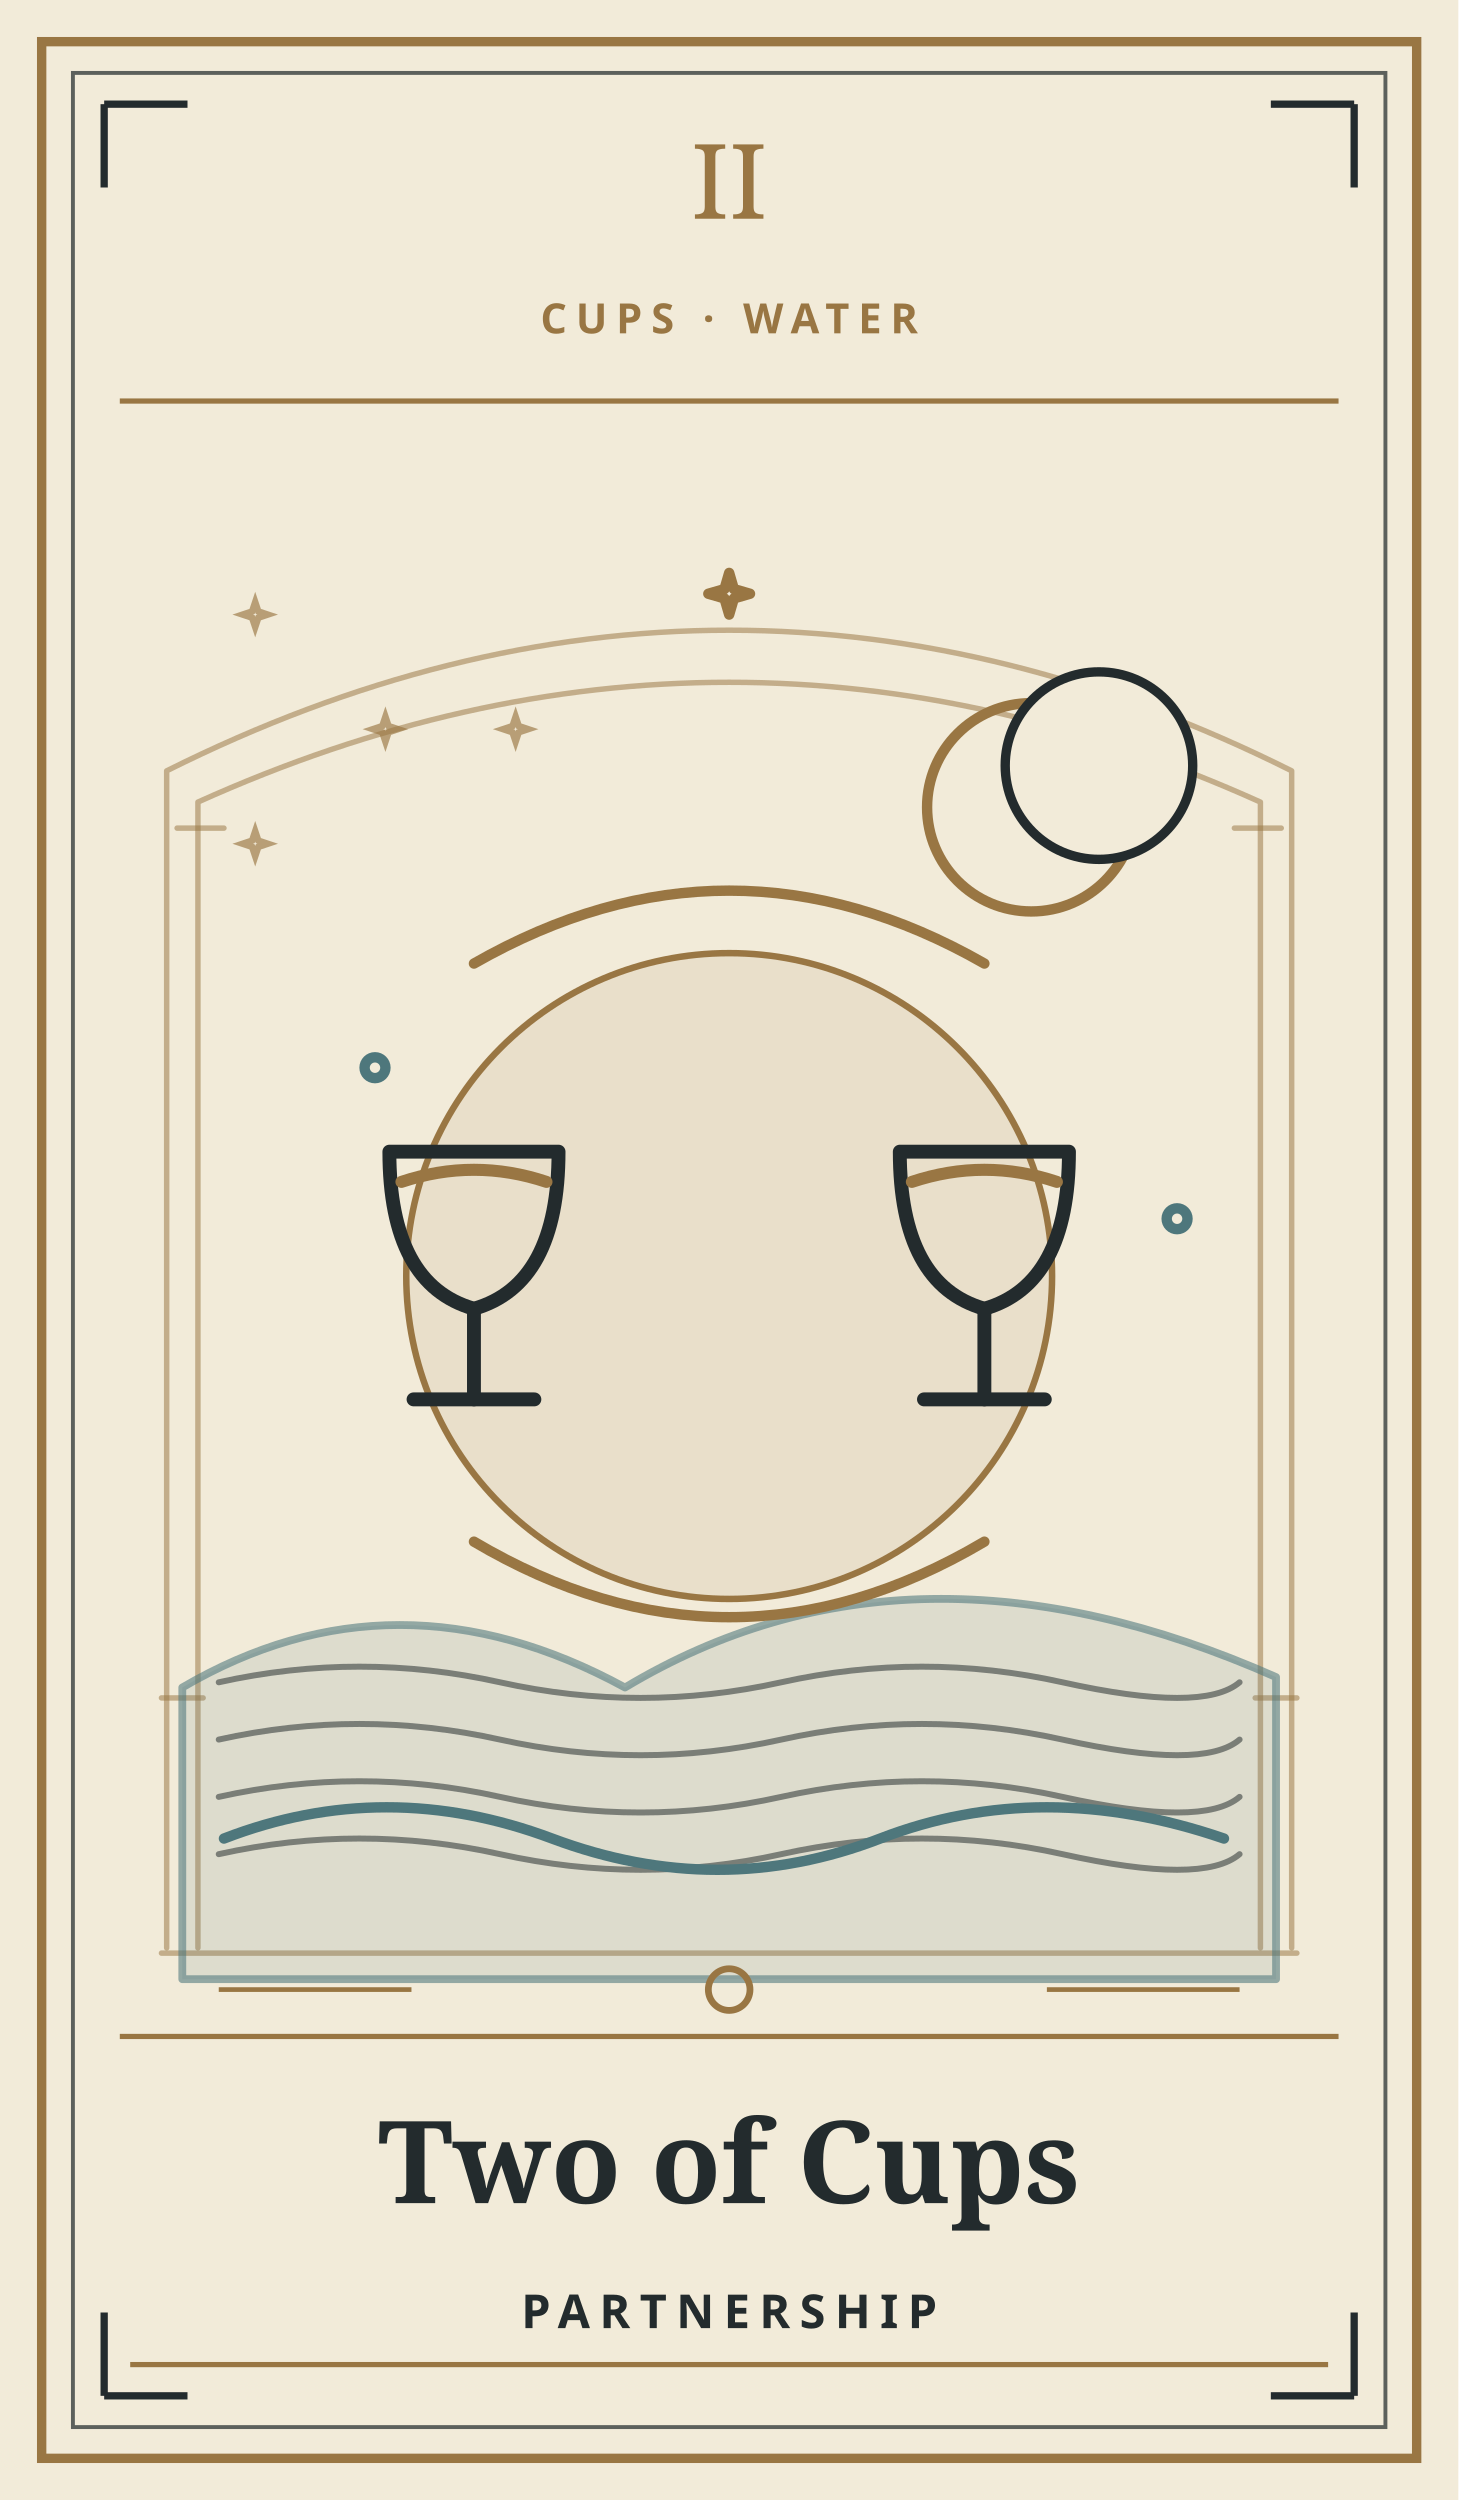
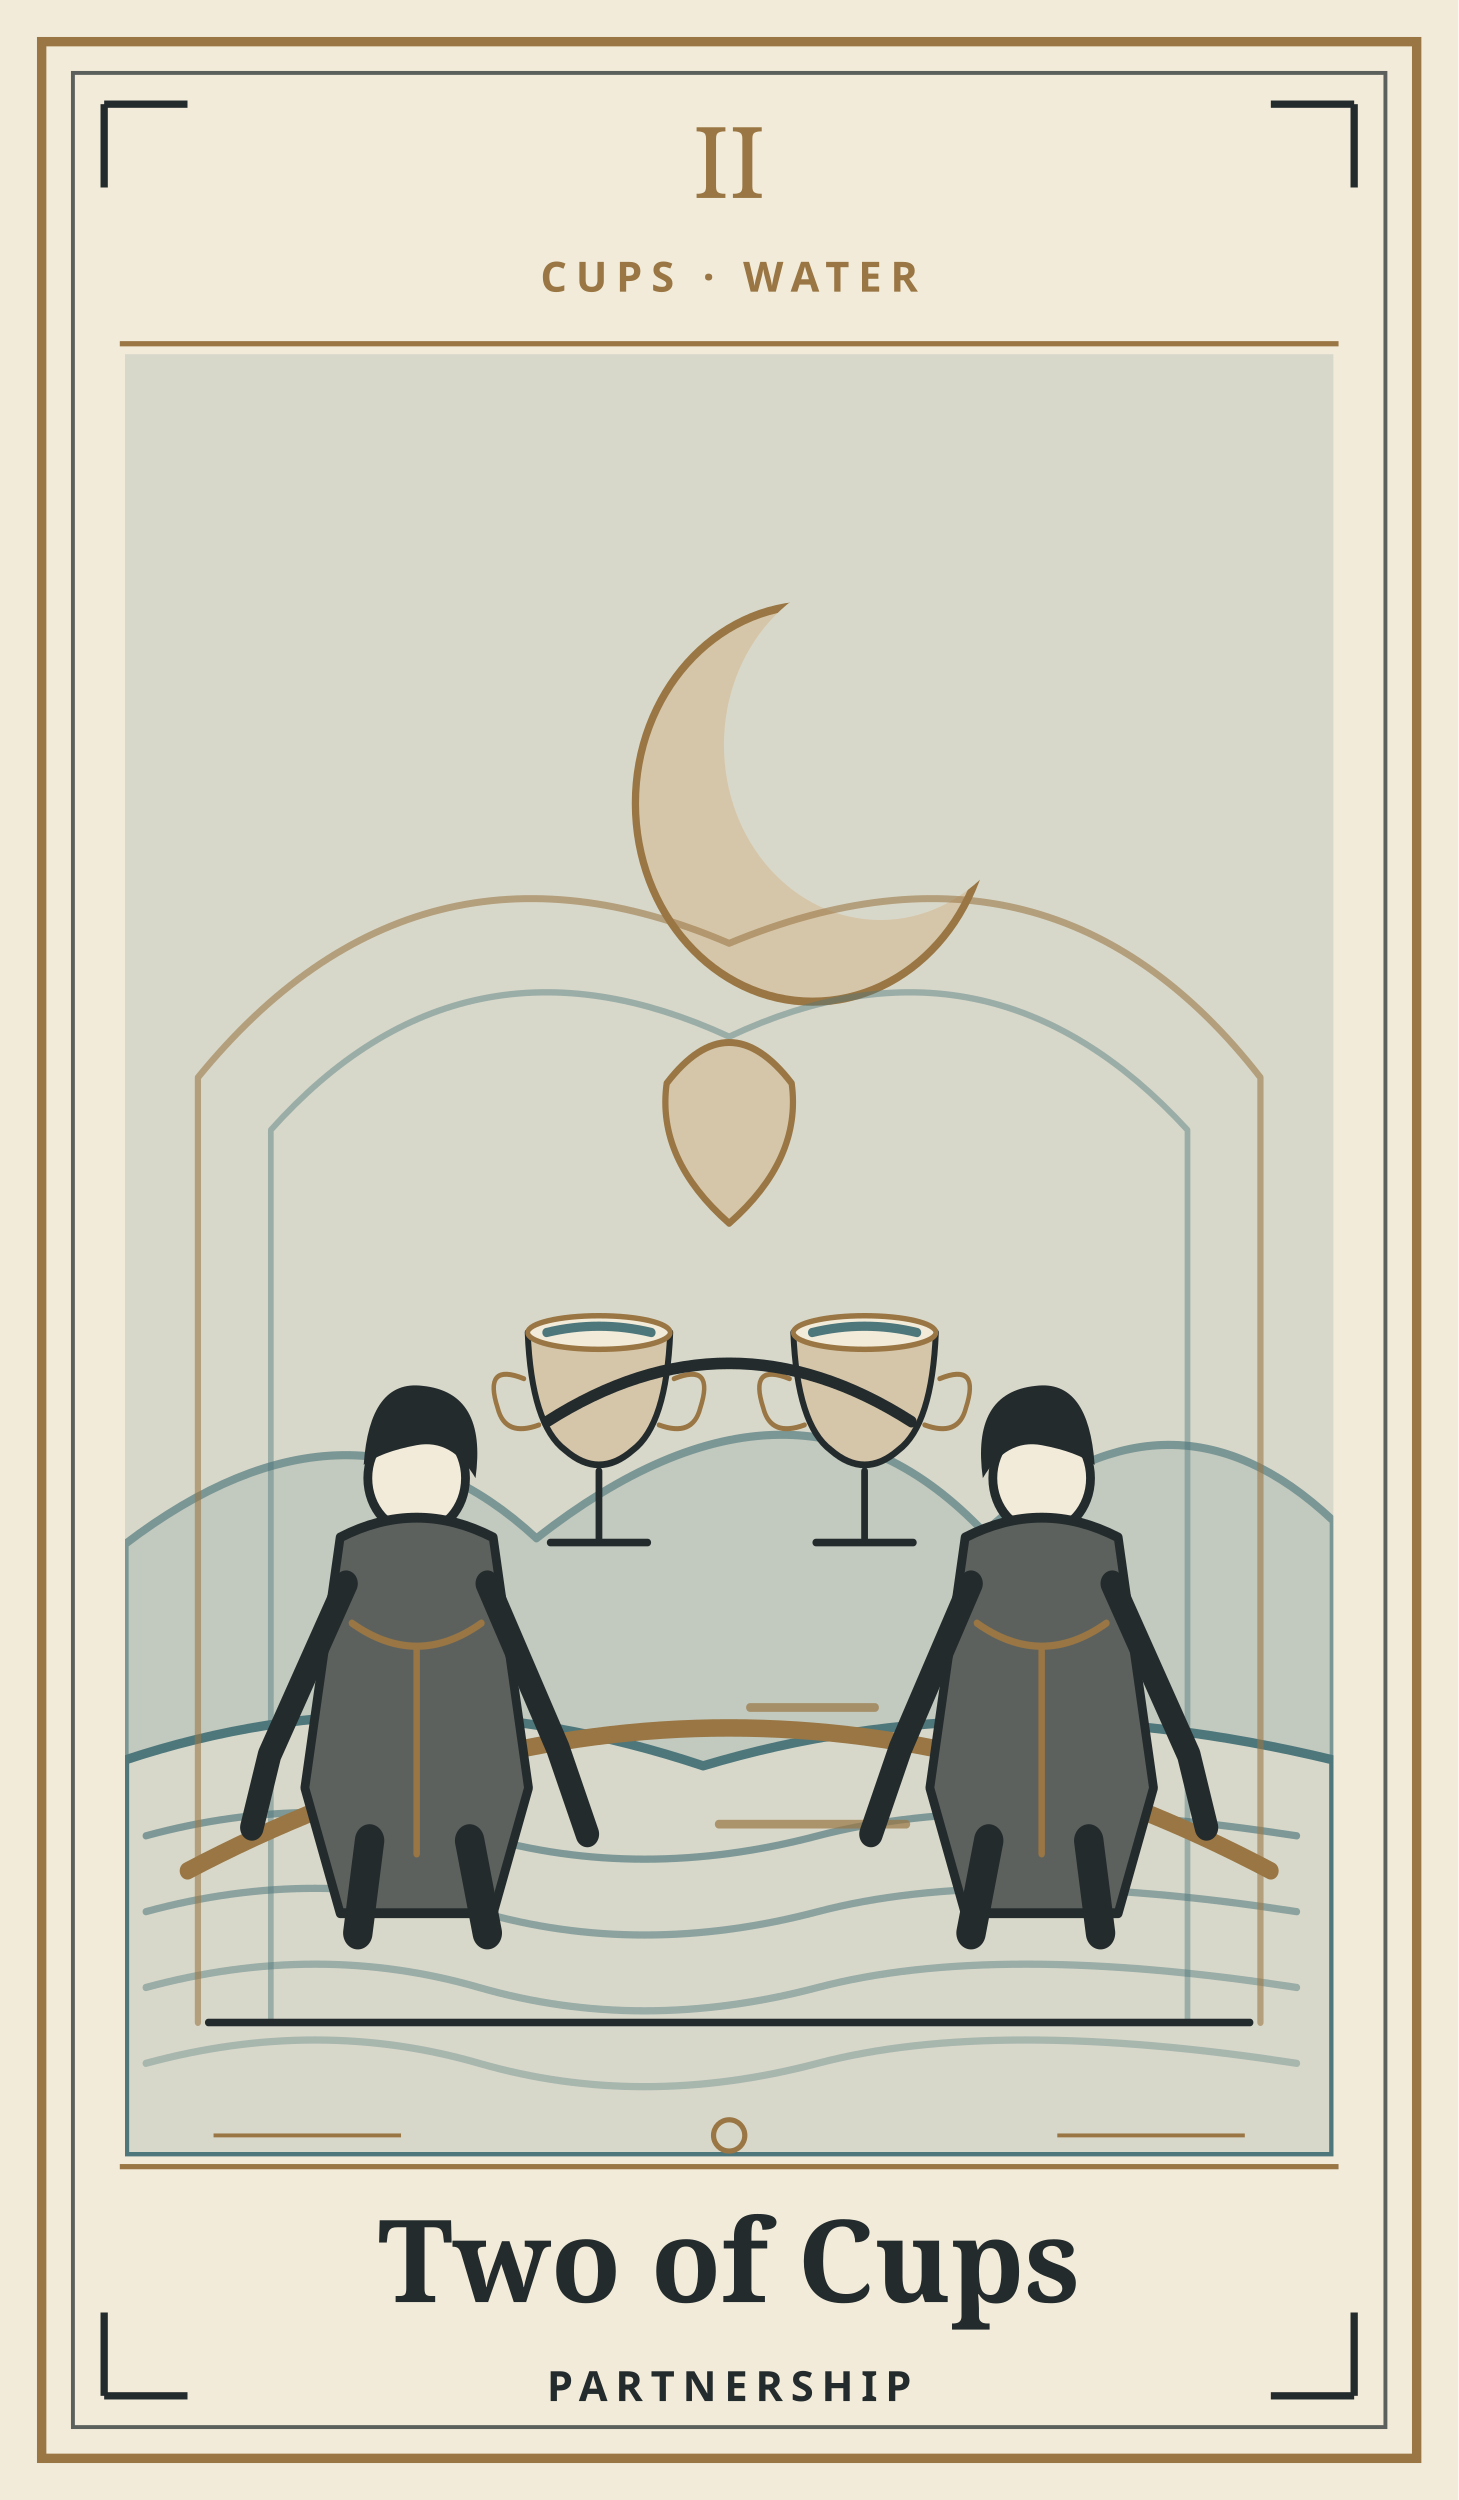
<svg xmlns="http://www.w3.org/2000/svg" width="280" height="480" viewBox="0 0 280 480" role="img" aria-labelledby="title description">
-   <style>
- .ink{fill:none;stroke:#232b2d;stroke-width:2.3;stroke-linecap:round;stroke-linejoin:round}
- .fine{fill:none;stroke:#232b2d;stroke-opacity:.53;stroke-width:1.15;stroke-linecap:round;stroke-linejoin:round}
- .gold{fill:none;stroke:#997643;stroke-width:2;stroke-linecap:round;stroke-linejoin:round}
- .faint{fill:none;stroke:#997643;stroke-opacity:.66;stroke-width:1.25}
- .inkfill{fill:#232b2d;stroke:#232b2d;stroke-width:1}
- .distant{fill:#4e777c;fill-opacity:.13;stroke:#4e777c;stroke-opacity:.58;stroke-width:1.5;stroke-linejoin:round}
- .terrain{fill:none;stroke:#4e777c;stroke-opacity:.76;stroke-width:1.9;stroke-linecap:round;stroke-linejoin:round}
- .halo{fill:#997643;fill-opacity:.10;stroke:#997643;stroke-width:1.25}
- .cloud{fill:none;stroke:#232b2d;stroke-opacity:.32;stroke-width:1.3;stroke-linecap:round}
- .wind{fill:none;stroke:#4e777c;stroke-opacity:.60;stroke-width:1.1;stroke-linecap:round}
- .hands{fill:none;stroke:#232b2d;stroke-width:2.4;stroke-linecap:round;stroke-linejoin:round}
- .arch{fill:none;stroke:#997643;stroke-width:1.8;stroke-linecap:round;stroke-linejoin:round}
- .tension{fill:none;stroke:#4e777c;stroke-opacity:.55;stroke-width:1.5;stroke-linecap:round}
- .bridge{fill:none;stroke:#997643;stroke-width:2.3;stroke-linecap:round}
- .ridge{fill:none;stroke:#232b2d;stroke-opacity:.46;stroke-width:1.6;stroke-linejoin:round}
- .motion{fill:none;stroke:#4e777c;stroke-opacity:.54;stroke-width:2;stroke-linecap:round}
- .beast{fill:#4e777c;fill-opacity:.23;stroke:#232b2d;stroke-width:1.8;stroke-linejoin:round}
- .regalia{fill:#997643;fill-opacity:.25;stroke:#997643;stroke-width:1.6;stroke-linejoin:round}
- .petal{fill:#f2ebd9;stroke:#4e777c;stroke-width:1.5}
- .wash{fill:#4e777c;fill-opacity:.11;stroke:#232b2d;stroke-width:1.8;stroke-linejoin:round}
- .column{fill:#f2ebd9;stroke:#232b2d;stroke-width:2.1}
- .sun{fill:#997643;fill-opacity:.2;stroke:#997643;stroke-width:2}
- .paperfill{fill:#f2ebd9;stroke:#232b2d;stroke-width:1.8}
- .lantern{fill:#997643;fill-opacity:.35;stroke:#232b2d;stroke-width:2}
- .vine{fill:none;stroke:#4e777c;stroke-width:2;stroke-linecap:round;stroke-linejoin:round}
- .water{fill:none;stroke:#4e777c;stroke-width:2;stroke-linecap:round}
- .chain{fill:none;stroke:#997643;stroke-width:3;stroke-dasharray:4 4}
- .lightning{fill:none;stroke:#4e777c;stroke-width:7;stroke-linecap:square;stroke-linejoin:miter}
- .ghost{fill:none;stroke:#997643;stroke-opacity:.52;stroke-width:1.05;stroke-linecap:round;stroke-linejoin:round}
- .landscape{fill:none;stroke:#4e777c;stroke-opacity:.58;stroke-width:1.5;stroke-linecap:round}
- .hatch{fill:none;stroke:#232b2d;stroke-opacity:.42;stroke-width:1;stroke-linecap:round}
- </style>
  <rect width="280" height="480" fill="#f2ebd9" />
  <rect x="8" y="8" width="264" height="464" fill="none" stroke="#997643" stroke-width="1.8" />
  <rect x="14" y="14" width="252" height="452" fill="none" stroke="#232b2d" stroke-width=".75" opacity=".72" />
-   <path d="M23 77H257M23 391H257M25 454H255" stroke="#997643" stroke-width="1" />
+   <path d="M23 66H257M23 416H257" stroke="#997643" stroke-width="1" />
  <path d="M20 20L36 20M20 20L20 36M260 20L244 20M260 20L260 36M20 460L36 460M20 460L20 444M260 460L244 460M260 460L260 444" stroke="#232b2d" stroke-width="1.4" />
-   <text class="number" x="140" y="42" font-family="Noto Serif" font-size="20" font-weight="400" fill="#997643" text-anchor="middle">II</text>
-   <text class="small" x="140" y="64" font-family="Noto Sans" font-size="8" font-weight="600" letter-spacing="1.7" fill="#997643" text-anchor="middle">CUPS · WATER</text>
+   <text class="number" x="140" y="38" font-family="Noto Serif" font-size="19" font-weight="400" fill="#997643" text-anchor="middle">II</text>
+   <text class="small" x="140" y="56" font-family="Noto Sans" font-size="8" font-weight="600" letter-spacing="1.7" fill="#997643" text-anchor="middle">CUPS · WATER</text>
+   <defs>
+     <clipPath id="window">
+       <rect x="24" y="68" width="232" height="346" />
+     </clipPath>
+   </defs>
  <g clip-path="url(#window)">
-     <path class="ghost" d="M32 374V148Q140 94 248 148V374" />
-     <path class="ghost" d="M38 374V154Q140 108 242 154V374" />
-     <path class="ghost" d="M31 375H249" />
-     <path class="gold" d="M140 110L140.9 113.1L144 114L140.9 114.9L140 118L139.1 114.9L136 114L139.1 113.1Z" />
-     <path class="ghost" d="M34 159H43M237 159H246M31 326H39M241 326H249" />
-     <path class="faint" d="M49 115.6L49.6 117.4L51.4 118L49.6 118.6L49 120.4L48.4 118.6L46.6 118L48.4 117.4Z" />
-     <path class="faint" d="M49 159.6L49.6 161.4L51.4 162L49.6 162.6L49 164.4L48.4 162.6L46.6 162L48.4 161.4Z" />
-     <path class="faint" d="M99 137.6L99.6 139.4L101.4 140L99.6 140.6L99 142.4L98.4 140.6L96.6 140L98.4 139.4Z" />
-     <path class="faint" d="M74 137.6L74.6 139.4L76.4 140L74.6 140.6L74 142.4L73.4 140.6L71.6 140L73.4 139.4Z" />
-     <circle class="gold" cx="198" cy="155" r="20" />
-     <circle class="paperfill" cx="211" cy="147" r="18" />
-     <path class="distant" d="M35 324Q76 300 120 324Q175 291 245 322V380H35Z" />
-     <path class="fine" d="M42 323 Q69 317 96 323 T150 323 T204 323 T238 323" />
-     <path class="fine" d="M42 334 Q69 328 96 334 T150 334 T204 334 T238 334" />
-     <path class="fine" d="M42 345 Q69 339 96 345 T150 345 T204 345 T238 345" />
-     <path class="fine" d="M42 356 Q69 350 96 356 T150 356 T204 356 T238 356" />
-     <path class="water" d="M43 353Q74 341 106 353T169 353T235 353" />
-     <circle class="water" cx="72" cy="205" r="2" />
-     <circle class="water" cx="226" cy="234" r="2" />
-     <circle class="halo" cx="140" cy="245" r="62" />
-     <path class="gold" d="M91 296Q140 325 189 296M91 185Q140 157 189 185" />
-     <g transform="translate(91 242) scale(1.16)">
-       <path class="ink" d="M-14 -18 Q-14 4 0 8 Q14 4 14 -18Z" />
-       <path class="gold" d="M-12 -13 Q0 -17 12 -13" />
-       <path class="ink" d="M0 8L0 23" />
-       <path class="ink" d="M-10 23L10 23" />
-     </g>
-     <g transform="translate(189 242) scale(1.16)">
-       <path class="ink" d="M-14 -18 Q-14 4 0 8 Q14 4 14 -18Z" />
-       <path class="gold" d="M-12 -13 Q0 -17 12 -13" />
-       <path class="ink" d="M0 8L0 23" />
-       <path class="ink" d="M-10 23L10 23" />
+     <rect x="24" y="68" width="232" height="346" fill="#ede6d5" />
+     <g transform="translate(0 -20.48) scale(1 1.12)">
+       <path d="M24 79H256V388H24Z" fill="#d8d8ca" stroke="none" stroke-width="1.4" stroke-linecap="round" stroke-linejoin="round" opacity="1" />
+       <circle cx="156" cy="156" r="34" fill="#d6c6a9" stroke="#997643" stroke-width="1.4" opacity="1" />
+       <circle cx="169" cy="146" r="30" fill="#d8d8ca" stroke="none" stroke-width="1.4" opacity="1" />
+       <path d="M24 283Q68 253 103 282Q153 247 189 281Q224 252 256 279V388H24Z" fill="#b7c1b8" stroke="#4e777c" stroke-width="1.4" stroke-linecap="round" stroke-linejoin="round" opacity="0.68" />
+       <path d="M24 320Q78 304 135 321Q191 306 256 320V388H24Z" fill="#d8d8ca" stroke="#4e777c" stroke-width="1.6" stroke-linecap="round" stroke-linejoin="round" opacity="1" />
+       <path d="M28 333Q61 325 92 333T157 333T249 333" fill="none" stroke="#4e777c" stroke-width="1.25" stroke-linecap="round" stroke-linejoin="round" opacity="0.65" />
+       <path d="M28 346Q61 338 92 346T157 346T249 346" fill="none" stroke="#4e777c" stroke-width="1.25" stroke-linecap="round" stroke-linejoin="round" opacity="0.55" />
+       <path d="M28 359Q61 351 92 359T157 359T249 359" fill="none" stroke="#4e777c" stroke-width="1.25" stroke-linecap="round" stroke-linejoin="round" opacity="0.45" />
+       <path d="M28 372Q61 364 92 372T157 372T249 372" fill="none" stroke="#4e777c" stroke-width="1.25" stroke-linecap="round" stroke-linejoin="round" opacity="0.35" />
+       <path d="M144 311L168 311M138 331L174 331" fill="none" stroke="#997643" stroke-width="1.5" stroke-linecap="round" stroke-linejoin="round" opacity="0.7" />
+       <path d="M38 365V203Q80 157 140 180Q202 157 242 203V365" fill="none" stroke="#997643" stroke-width="1.2" stroke-linecap="round" stroke-linejoin="round" opacity="0.58" />
+       <path d="M52 365V212Q89 175 140 196Q190 175 228 212V365" fill="none" stroke="#4e777c" stroke-width="1.1" stroke-linecap="round" stroke-linejoin="round" opacity="0.44" />
+       <path d="M40 365H240" fill="none" stroke="#232b2d" stroke-width="1.3" stroke-linecap="round" stroke-linejoin="round" opacity="1" />
+       <path d="M36 339Q140 290 244 339" fill="none" stroke="#997643" stroke-width="3" stroke-linecap="round" stroke-linejoin="round" opacity="1" />
+       <g transform="translate(80 344) scale(1.13 1.13)">
+         <circle cx="0" cy="-64" r="8.3" fill="#f2ebd9" stroke="#232b2d" stroke-width="1.5" opacity="1" />
+         <path d="M-9 -66Q-8 -79 1 -78Q12 -77 10 -64Q6 -70 0 -69Q-6 -68 -9 -66Z" fill="#232b2d" stroke="none" stroke-width="1.4" stroke-linecap="round" stroke-linejoin="round" opacity="1" />
+         <path d="M-13 -55Q0 -61 13 -55L19 -17L13 2H-13L-19 -17Z" fill="#5d615d" stroke="#232b2d" stroke-width="1.5" stroke-linecap="round" stroke-linejoin="round" opacity="1" />
+         <path d="M-8 -9L-10 5M9 -9L12 5" fill="none" stroke="#232b2d" stroke-width="5" stroke-linecap="round" stroke-linejoin="round" opacity="1" />
+         <path d="M-12 -48L-25 -22L-28 -11M12 -48L24 -23L29 -10" fill="none" stroke="#232b2d" stroke-width="4" stroke-linecap="round" stroke-linejoin="round" opacity="1" />
+         <path d="M-11 -42Q0 -35 11 -42M0 -38V-7" fill="none" stroke="#997643" stroke-width="1.1" stroke-linecap="round" stroke-linejoin="round" opacity="1" />
+       </g>
+       <g transform="translate(200 344) scale(-1.13 1.13)">
+         <circle cx="0" cy="-64" r="8.3" fill="#f2ebd9" stroke="#232b2d" stroke-width="1.5" opacity="1" />
+         <path d="M-9 -66Q-8 -79 1 -78Q12 -77 10 -64Q6 -70 0 -69Q-6 -68 -9 -66Z" fill="#232b2d" stroke="none" stroke-width="1.4" stroke-linecap="round" stroke-linejoin="round" opacity="1" />
+         <path d="M-13 -55Q0 -61 13 -55L19 -17L13 2H-13L-19 -17Z" fill="#5d615d" stroke="#232b2d" stroke-width="1.5" stroke-linecap="round" stroke-linejoin="round" opacity="1" />
+         <path d="M-8 -9L-10 5M9 -9L12 5" fill="none" stroke="#232b2d" stroke-width="5" stroke-linecap="round" stroke-linejoin="round" opacity="1" />
+         <path d="M-12 -48L-25 -22L-28 -11M12 -48L24 -23L29 -10" fill="none" stroke="#232b2d" stroke-width="4" stroke-linecap="round" stroke-linejoin="round" opacity="1" />
+         <path d="M-11 -42Q0 -35 11 -42M0 -38V-7" fill="none" stroke="#997643" stroke-width="1.1" stroke-linecap="round" stroke-linejoin="round" opacity="1" />
+       </g>
+       <g transform="translate(115 264) rotate(0) scale(0.72)">
+         <path d="M-19 -24Q-18 -2 -9 4Q0 11 9 4Q18 -2 19 -24Z" fill="#d6c6a9" stroke="#232b2d" stroke-width="1.6" stroke-linecap="round" stroke-linejoin="round" opacity="1" />
+         <ellipse cx="0" cy="-24" rx="19" ry="4" fill="#f2ebd9" stroke="#997643" stroke-width="1.3" />
+         <path d="M0 9V25M-13 26H13" fill="none" stroke="#232b2d" stroke-width="1.8" stroke-linecap="round" stroke-linejoin="round" opacity="1" />
+         <path d="M-20 -13Q-31 -17 -27 -6Q-25 1 -16 -2M20 -13Q31 -17 27 -6Q25 1 16 -2" fill="none" stroke="#997643" stroke-width="1.2" stroke-linecap="round" stroke-linejoin="round" opacity="1" />
+         <path d="M-14 -24Q0 -27 14 -24" fill="none" stroke="#4e777c" stroke-width="2.2" stroke-linecap="round" stroke-linejoin="round" opacity="1" />
+       </g>
+       <g transform="translate(166 264) rotate(0) scale(0.72)">
+         <path d="M-19 -24Q-18 -2 -9 4Q0 11 9 4Q18 -2 19 -24Z" fill="#d6c6a9" stroke="#232b2d" stroke-width="1.6" stroke-linecap="round" stroke-linejoin="round" opacity="1" />
+         <ellipse cx="0" cy="-24" rx="19" ry="4" fill="#f2ebd9" stroke="#997643" stroke-width="1.3" />
+         <path d="M0 9V25M-13 26H13" fill="none" stroke="#232b2d" stroke-width="1.8" stroke-linecap="round" stroke-linejoin="round" opacity="1" />
+         <path d="M-20 -13Q-31 -17 -27 -6Q-25 1 -16 -2M20 -13Q31 -17 27 -6Q25 1 16 -2" fill="none" stroke="#997643" stroke-width="1.2" stroke-linecap="round" stroke-linejoin="round" opacity="1" />
+         <path d="M-14 -24Q0 -27 14 -24" fill="none" stroke="#4e777c" stroke-width="2.2" stroke-linecap="round" stroke-linejoin="round" opacity="1" />
+       </g>
+       <path d="M105 262Q140 242 175 262" fill="none" stroke="#232b2d" stroke-width="2" stroke-linecap="round" stroke-linejoin="round" opacity="1" />
+       <path d="M128 204Q140 190 152 204Q154 217 140 228Q126 217 128 204Z" fill="#d6c6a9" stroke="#997643" stroke-width="1.2" stroke-linecap="round" stroke-linejoin="round" opacity="1" />
    </g>
  </g>
-   <defs>
-     <clipPath id="window">
-       <rect x="24" y="79" width="232" height="309" />
-     </clipPath>
-   </defs>
-   <path d="M42 382H79M201 382H238" stroke="#997643" stroke-width=".9" />
-   <circle cx="140" cy="382" r="4" fill="none" stroke="#997643" stroke-width="1.3" />
-   <text class="title" x="140" y="423" font-family="Noto Serif" font-size="22" font-weight="600" fill="#232b2d" text-anchor="middle">Two of Cups</text>
-   <text class="label" x="140" y="447" font-family="Noto Sans" font-size="9" font-weight="600" letter-spacing="1.8" fill="#232b2d" text-anchor="middle">PARTNERSHIP</text>
+   <path d="M41 410H77M203 410H239" stroke="#997643" stroke-width=".75" />
+   <circle cx="140" cy="410" r="3" fill="none" stroke="#997643" stroke-width="1" />
+   <text class="title" x="140" y="442" font-family="Noto Serif" font-size="22" font-weight="600" fill="#232b2d" text-anchor="middle">Two of Cups</text>
+   <text class="label" x="140" y="461" font-family="Noto Sans" font-size="8" font-weight="600" letter-spacing="1.5" fill="#232b2d" text-anchor="middle">PARTNERSHIP</text>
</svg>
